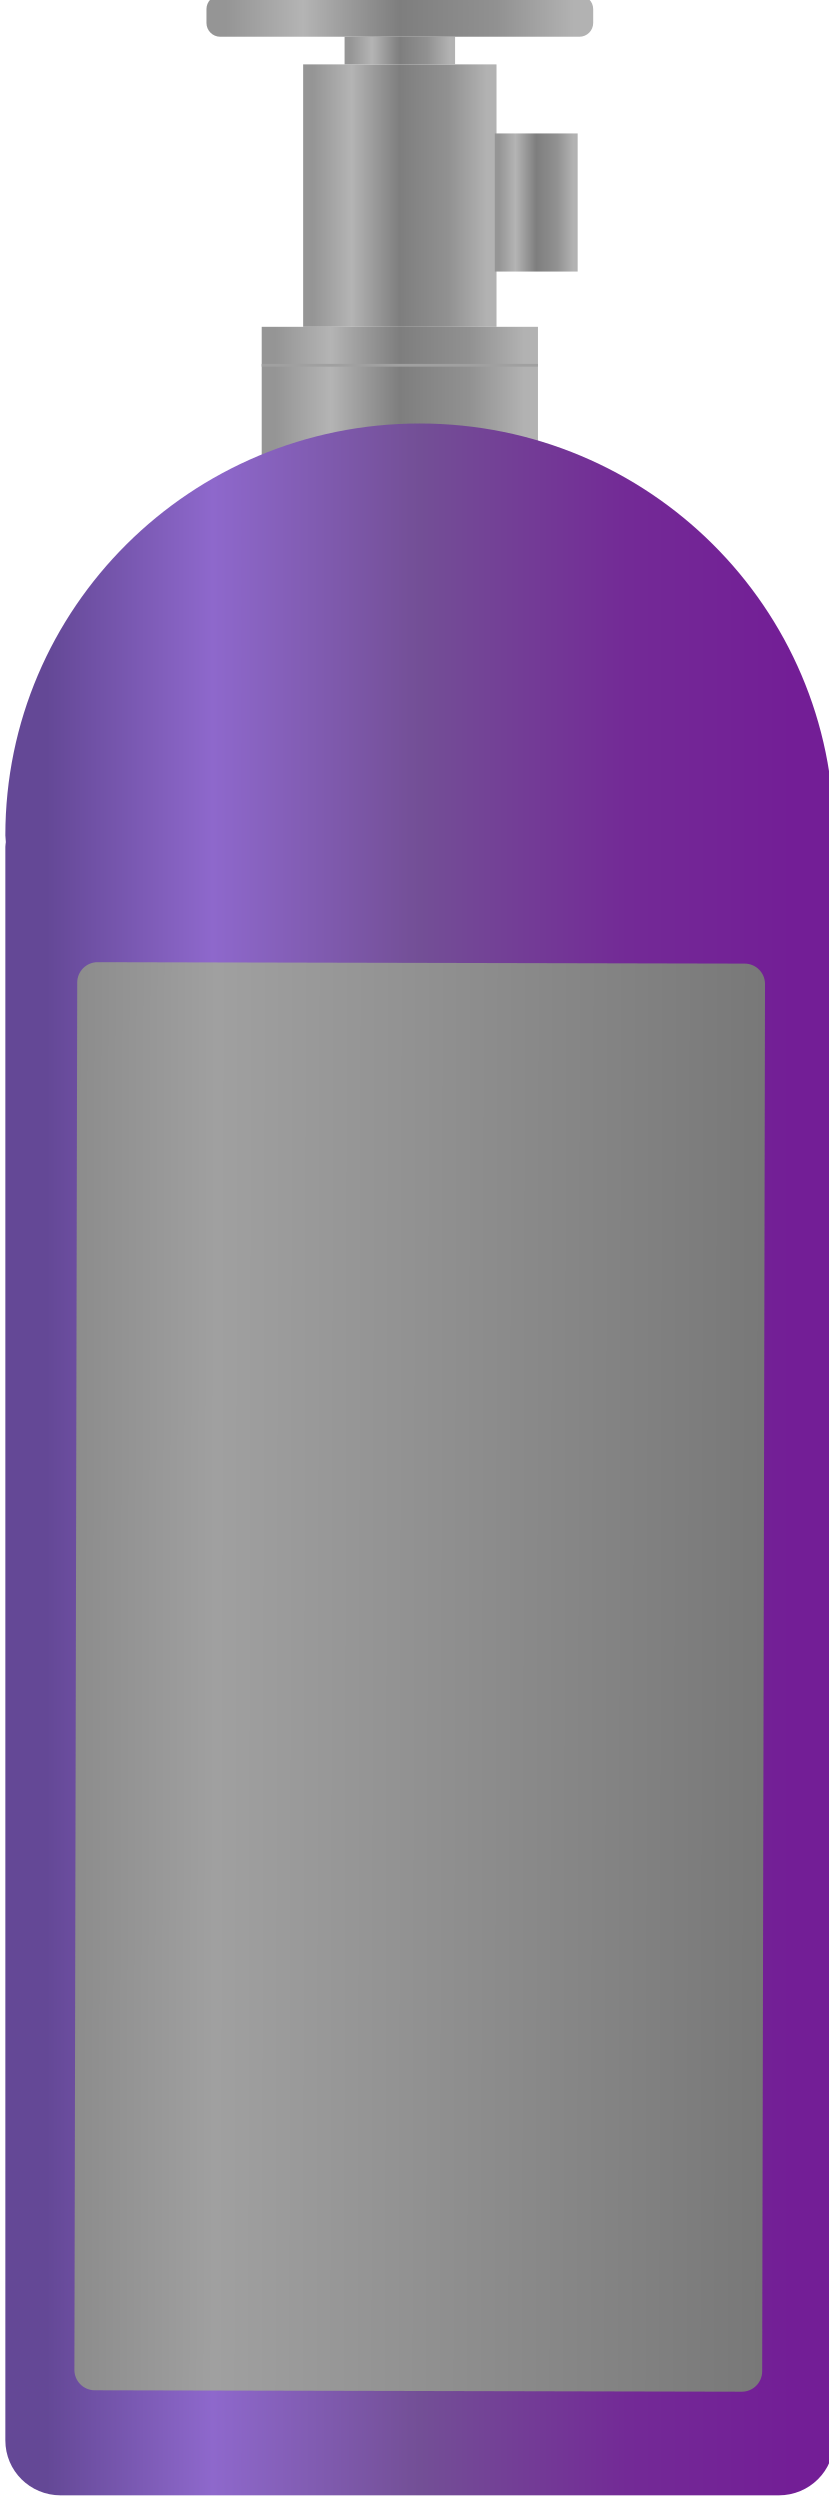
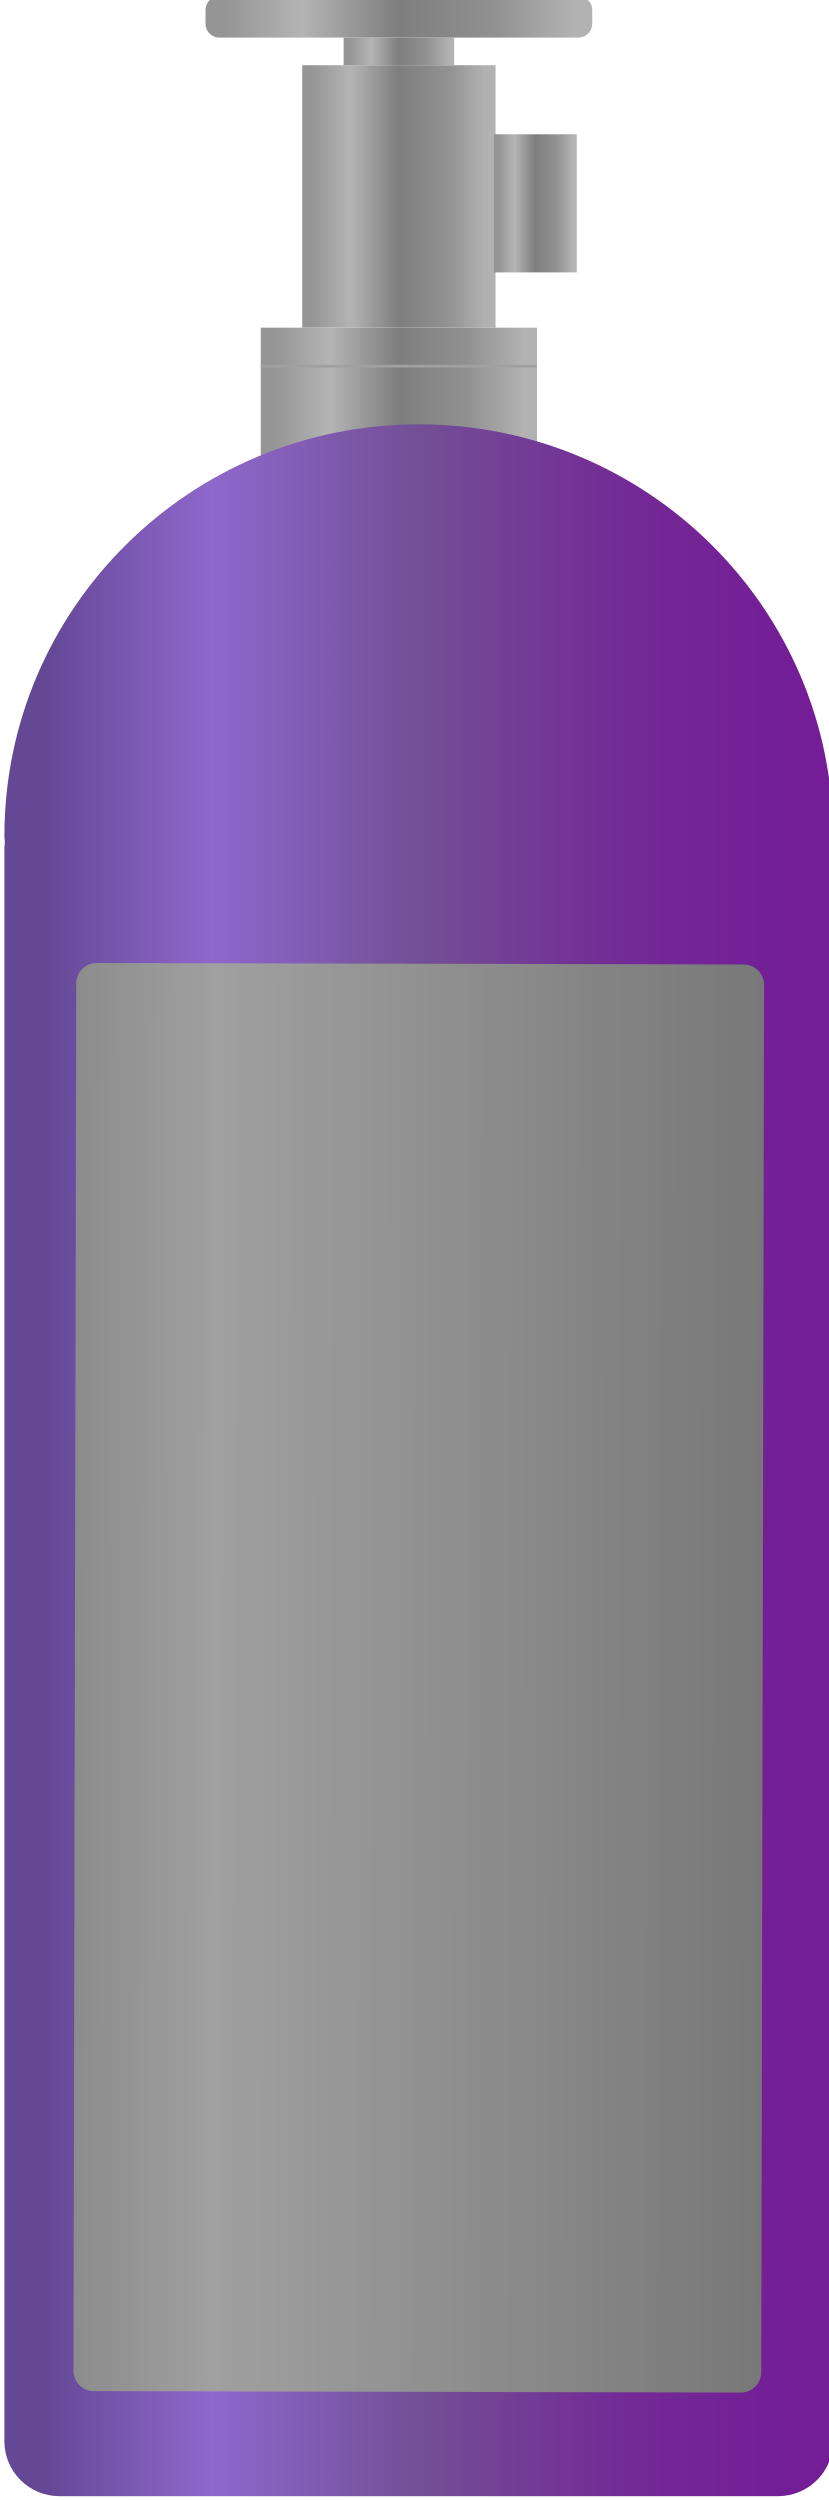
- <svg xmlns="http://www.w3.org/2000/svg" xmlns:xlink="http://www.w3.org/1999/xlink" width="99.448" height="300" version="1.1" viewBox="0 0 99.448 300" xml:space="preserve">
-   <defs>
-     <linearGradient id="linearGradient11661" x1="14.062" x2="21.062" y1="-4.875" y2="-4.875" gradientTransform="matrix(7.5923 0 0 7.5923 -164.85 174.51)" gradientUnits="userSpaceOnUse" xlink:href="#linearGradient11659" />
+ <svg xmlns="http://www.w3.org/2000/svg" xmlns:xlink="http://www.w3.org/1999/xlink" width="99.448" height="300" version="1.1" viewBox="0 0 99.448 300" xml:space="preserve" id="svg25">
+   <defs id="defs19">
+     <linearGradient id="linearGradient11661" x1="14.062" x2="21.062" y1="-4.875" y2="-4.875" gradientTransform="matrix(7.5923,0,0,7.5923,-164.85,174.51)" gradientUnits="userSpaceOnUse" xlink:href="#linearGradient11659" />
    <linearGradient id="linearGradient11659">
-       <stop stop-color="#959595" offset=".05" />
-       <stop stop-color="#b4b4b4" offset=".25" />
-       <stop stop-color="#7e7e7e" offset=".5" />
-       <stop stop-color="#919191" offset=".75" />
-       <stop stop-color="#b2b2b2" offset=".95" />
+       <stop stop-color="#959595" offset=".05" id="stop1" />
+       <stop stop-color="#b4b4b4" offset=".25" id="stop2" />
+       <stop stop-color="#7e7e7e" offset=".5" id="stop3" />
+       <stop stop-color="#919191" offset=".75" id="stop4" />
+       <stop stop-color="#b2b2b2" offset=".95" id="stop5" />
    </linearGradient>
-     <linearGradient id="linearGradient10403" x1="12.562" x2="22.562" y1="2.375" y2="2.375" gradientTransform="matrix(7.5923 0 0 7.5923 -164.85 174.51)" gradientUnits="userSpaceOnUse" xlink:href="#linearGradient11659" />
-     <linearGradient id="linearGradient11675" x1="21" x2="24" y1="-4.625" y2="-4.625" gradientTransform="matrix(7.5923 0 0 7.5923 -164.85 174.51)" gradientUnits="userSpaceOnUse">
-       <stop stop-color="#959595" offset=".05" />
-       <stop stop-color="#b4b4b4" offset=".25" />
-       <stop stop-color="#7e7e7e" offset=".5" />
-       <stop stop-color="#919191" offset=".75" />
-       <stop stop-color="#b2b2b2" offset=".95" />
+     <linearGradient id="linearGradient10403" x1="12.562" x2="22.562" y1="2.375" y2="2.375" gradientTransform="matrix(7.5923,0,0,7.5923,-164.85,174.51)" gradientUnits="userSpaceOnUse" xlink:href="#linearGradient11659" />
+     <linearGradient id="linearGradient11675" x1="21" x2="24" y1="-4.625" y2="-4.625" gradientTransform="matrix(7.5923,0,0,7.5923,-164.85,174.51)" gradientUnits="userSpaceOnUse">
+       <stop stop-color="#959595" offset=".05" id="stop6" />
+       <stop stop-color="#b4b4b4" offset=".25" id="stop7" />
+       <stop stop-color="#7e7e7e" offset=".5" id="stop8" />
+       <stop stop-color="#919191" offset=".75" id="stop9" />
+       <stop stop-color="#b2b2b2" offset=".95" id="stop10" />
    </linearGradient>
-     <linearGradient id="linearGradient11706" x1="15.562" x2="19.562" y1="-10.125" y2="-10.125" gradientTransform="matrix(7.5923 0 0 7.5923 -164.85 174.51)" gradientUnits="userSpaceOnUse" xlink:href="#linearGradient11659" />
-     <linearGradient id="linearGradient12498" x1="12.562" x2="22.562" y1="-11.375" y2="-11.375" gradientTransform="matrix(10.629 0 0 7.5923 -218.18 174.51)" gradientUnits="userSpaceOnUse" xlink:href="#linearGradient11659" />
-     <linearGradient id="linearGradient12519" x1="3" x2="33" y1="40.375" y2="40.375" gradientTransform="matrix(7.5923 0 0 7.5923 -162.71 178.3)" gradientUnits="userSpaceOnUse">
-       <stop stop-color="#644896" offset=".05" />
-       <stop stop-color="#8e68cc" offset=".25" />
-       <stop stop-color="#734f96" offset=".5" />
-       <stop stop-color="#732a96" offset=".75" />
-       <stop stop-color="#731e96" offset=".95" />
+     <linearGradient id="linearGradient11706" x1="15.562" x2="19.562" y1="-10.125" y2="-10.125" gradientTransform="matrix(7.5923,0,0,7.5923,-164.85,174.51)" gradientUnits="userSpaceOnUse" xlink:href="#linearGradient11659" />
+     <linearGradient id="linearGradient12498" x1="12.562" x2="22.562" y1="-11.375" y2="-11.375" gradientTransform="matrix(10.629,0,0,7.5923,-218.18,174.51)" gradientUnits="userSpaceOnUse" xlink:href="#linearGradient11659" />
+     <linearGradient id="linearGradient12519" x1="3" x2="33" y1="40.375" y2="40.375" gradientTransform="matrix(7.5923,0,0,7.5923,-162.71,178.3)" gradientUnits="userSpaceOnUse">
+       <stop stop-color="#644896" offset=".05" id="stop11" />
+       <stop stop-color="#8e68cc" offset=".25" id="stop12" />
+       <stop stop-color="#734f96" offset=".5" id="stop13" />
+       <stop stop-color="#732a96" offset=".75" id="stop14" />
+       <stop stop-color="#731e96" offset=".95" id="stop15" />
    </linearGradient>
    <linearGradient id="linearGradient15522" x1="5.65" x2="30.547" y1="48.21" y2="48.21" gradientTransform="matrix(7.5923 0 2.4788e-8 7.5923 -162.35 178.66)" gradientUnits="userSpaceOnUse">
-       <stop stop-color="#8c8c8c" offset="0" />
-       <stop stop-color="#a0a0a0" offset=".203" />
-       <stop stop-color="#8c8c8c" offset=".601" />
-       <stop stop-color="#787878" offset="1" />
+       <stop stop-color="#8c8c8c" offset="0" id="stop16" />
+       <stop stop-color="#a0a0a0" offset=".203" id="stop17" />
+       <stop stop-color="#8c8c8c" offset=".601" id="stop18" />
+       <stop stop-color="#787878" offset="1" id="stop19" />
+     </linearGradient>
+     <linearGradient id="linearGradient15522-3" x1="5.65" x2="30.547" y1="48.21" y2="48.21" gradientTransform="matrix(7.5923,0,2.4787999e-8,7.5923,-162.35,178.66)" gradientUnits="userSpaceOnUse">
+       <stop stop-color="#8c8c8c" offset="0" id="stop133" />
+       <stop stop-color="#a0a0a0" offset=".203" id="stop134" />
+       <stop stop-color="#8c8c8c" offset=".601" id="stop135" />
+       <stop stop-color="#787878" offset="1" id="stop136" />
    </linearGradient>
  </defs>
-   <g id="lecture" transform="matrix(.43662 0 0 .43662 61.737 -36.561)">
-     <g>
-       <rect x="-58.082" y="101.43" width="53.146" height="72.126" fill="url(#linearGradient11661)" stroke-width=".325" />
-       <rect x="-69.47" y="173.56" width="75.923" height="37.961" fill="url(#linearGradient10403)" stroke-width=".196" />
-       <rect x="-69.47" y="183.75" width="75.923" height=".759" ry="0" fill="#a0a0a0" stroke-width=".083" />
-       <rect x="-5.411" y="120.41" width="22.777" height="37.961" fill="url(#linearGradient11675)" stroke-width=".285" />
-       <rect x="-46.694" y="93.838" width="30.369" height="7.592" fill="url(#linearGradient11706)" stroke-width=".605" />
-       <rect x="-84.655" y="82.451" width="106.29" height="11.388" ry="3.796" fill="url(#linearGradient12498)" stroke-width=".398" />
-       <path d="m87.831 313.33a113.88 113.2 0 0 0-113.88-113.2 113.88 113.2 0 0 0-113.88 113.2 113.88 113.2 0 0 0 0.133 1.844c-0.037 0.435-0.133 0.854-0.133 1.298v437.97c0 8.37 6.772 15.109 15.184 15.109h197.4c8.412 0 15.184-6.739 15.184-15.109v-437.97c0-0.206-0.05-0.4-0.06-0.605a113.88 113.2 0 0 0 0.06-2.538z" fill="url(#linearGradient12519)" stroke-width=".387" />
-       <rect transform="matrix(1 .0022173 -.0020421 1 0 0)" x="-119.45" y="348.43" width="189.03" height="392.5" ry="5.607" fill="url(#linearGradient15522)" stroke-width="7.109" />
+   <g id="lecture" transform="matrix(0.43662,0,0,0.43662,61.62271,-36.45936)">
+     <g id="g25-4">
+       <rect x="-58.082" y="101.43" width="53.146" height="72.126" fill="url(#linearGradient11661)" stroke-width="0.325" id="rect19-5" style="fill:url(#linearGradient11661)" />
+       <rect x="-69.47" y="173.56" width="75.923" height="37.961" fill="url(#linearGradient10403)" stroke-width="0.196" id="rect20-8" style="fill:url(#linearGradient10403)" />
+       <rect x="-69.47" y="183.75" width="75.923" height="0.759" ry="0" fill="#a0a0a0" stroke-width="0.083" id="rect21-6" />
+       <rect x="-5.411" y="120.41" width="22.777" height="37.961" fill="url(#linearGradient11675)" stroke-width="0.285" id="rect22-2" style="fill:url(#linearGradient11675)" />
+       <rect x="-46.694" y="93.838" width="30.369" height="7.592" fill="url(#linearGradient11706)" stroke-width="0.605" id="rect23-5" style="fill:url(#linearGradient11706)" />
+       <rect x="-84.655" y="82.451" width="106.29" height="11.388" ry="3.796" fill="url(#linearGradient12498)" stroke-width="0.398" id="rect24-1" style="fill:url(#linearGradient12498)" />
+       <path d="m 87.831,313.33 a 113.88,113.2 0 0 0 -113.88,-113.2 113.88,113.2 0 0 0 -113.88,113.2 113.88,113.2 0 0 0 0.133,1.844 c -0.037,0.435 -0.133,0.854 -0.133,1.298 v 437.97 c 0,8.37 6.772,15.109 15.184,15.109 h 197.4 c 8.412,0 15.184,-6.739 15.184,-15.109 v -437.97 c 0,-0.206 -0.05,-0.4 -0.06,-0.605 a 113.88,113.2 0 0 0 0.06,-2.538 z" fill="url(#linearGradient12519)" stroke-width="0.387" id="path24" style="fill:url(#linearGradient12519)" />
+       <rect transform="matrix(1,0.0022173,-0.0020421,1,0,0)" x="-119.45" y="348.43" width="189.03" height="392.5" ry="5.607" fill="url(#linearGradient15522)" stroke-width="7.109" id="rect25-3" style="fill:url(#linearGradient15522-3)" />
    </g>
-     <text id="molecule-value" transform="rotate(90)" x="545.296" y="34.357" display="none" dominant-baseline="central" fill="#000000" font-family="sans-serif" font-size="97.721px" stroke-linecap="square" stroke-linejoin="round" stroke-width="34.355" text-align="center" text-anchor="middle" style="line-height:0;paint-order:fill markers stroke" xml:space="preserve">
-       <tspan x="0" y="0" font-size="97.721px" stroke-width="34.355">props.molecule</tspan>
+     <text id="molecule-value" transform="rotate(-90)" x="-291.4" y="-8.052" display="none" dominant-baseline="central" fill="#000000" font-family="sans-serif" font-size="46.157px" stroke-linecap="square" stroke-linejoin="round" stroke-width="16.227" text-align="center" text-anchor="middle" style="font-size:73.29px;line-height:0;paint-order:fill markers stroke" xml:space="preserve">
+       <tspan x="-548.96" y="-24.279" font-size="46.157px" stroke-width="16.227" id="tspan25-7" style="font-size:73.29px">molecule</tspan>
    </text>
  </g>
</svg>
